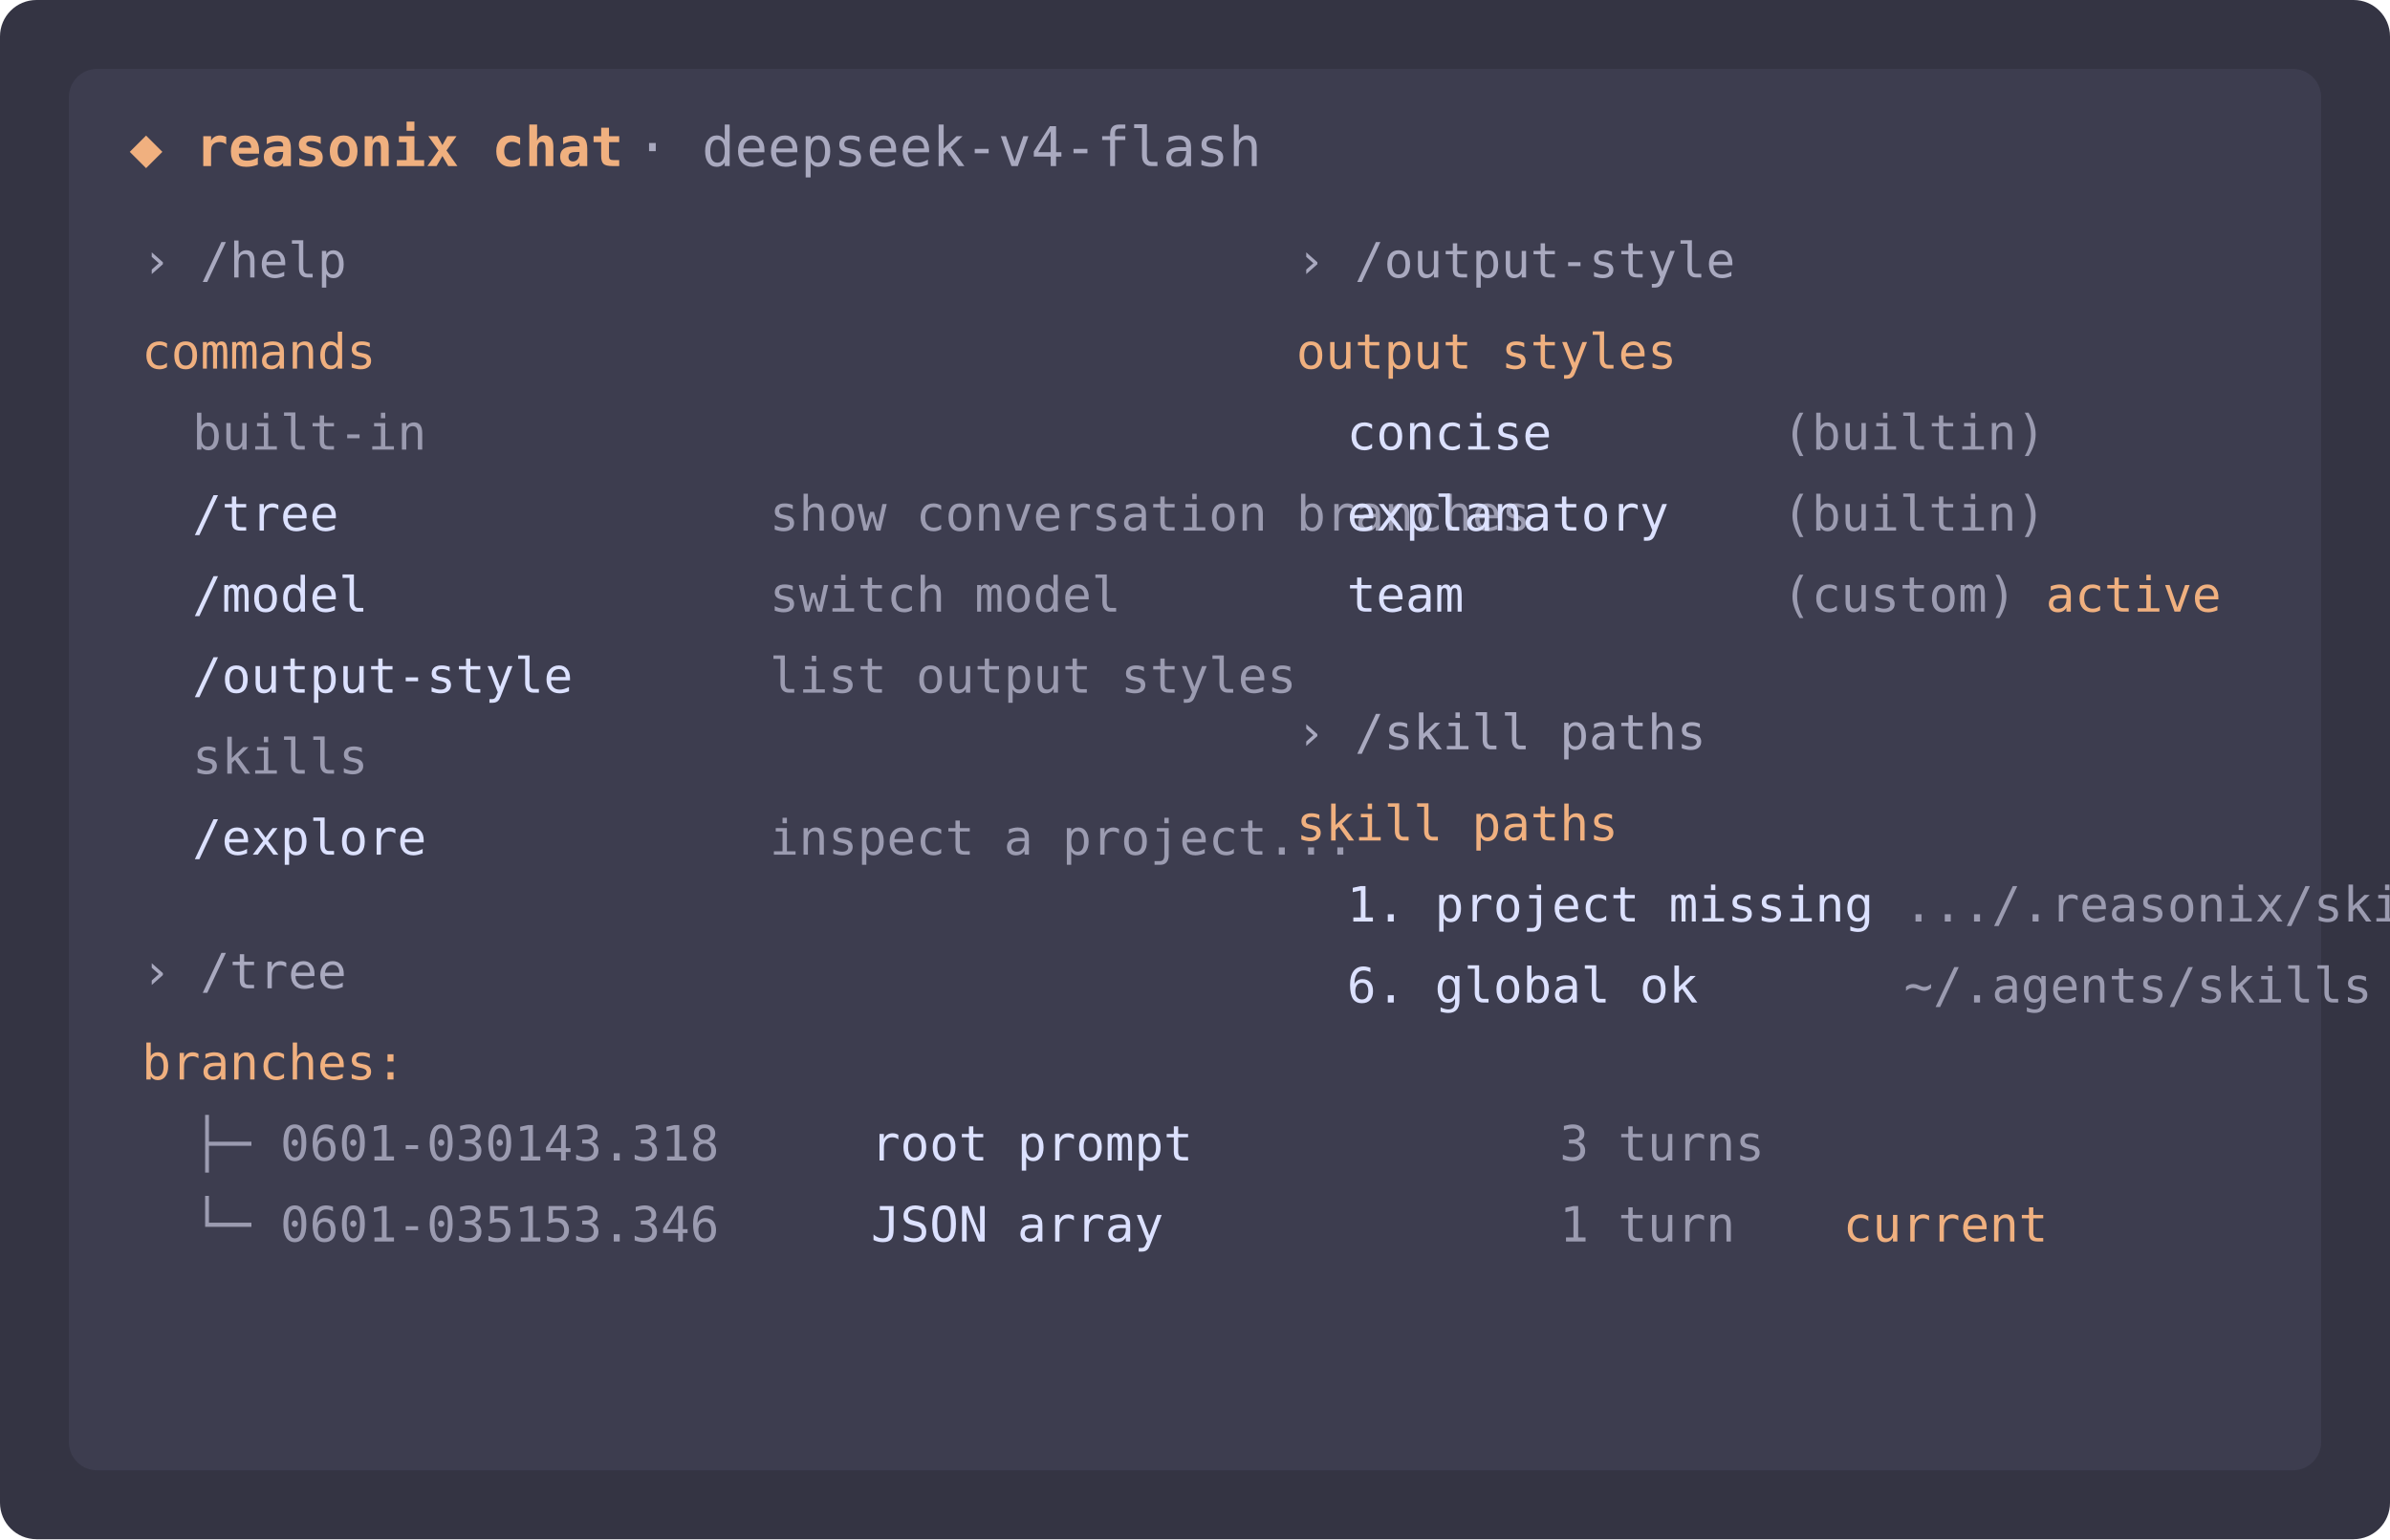
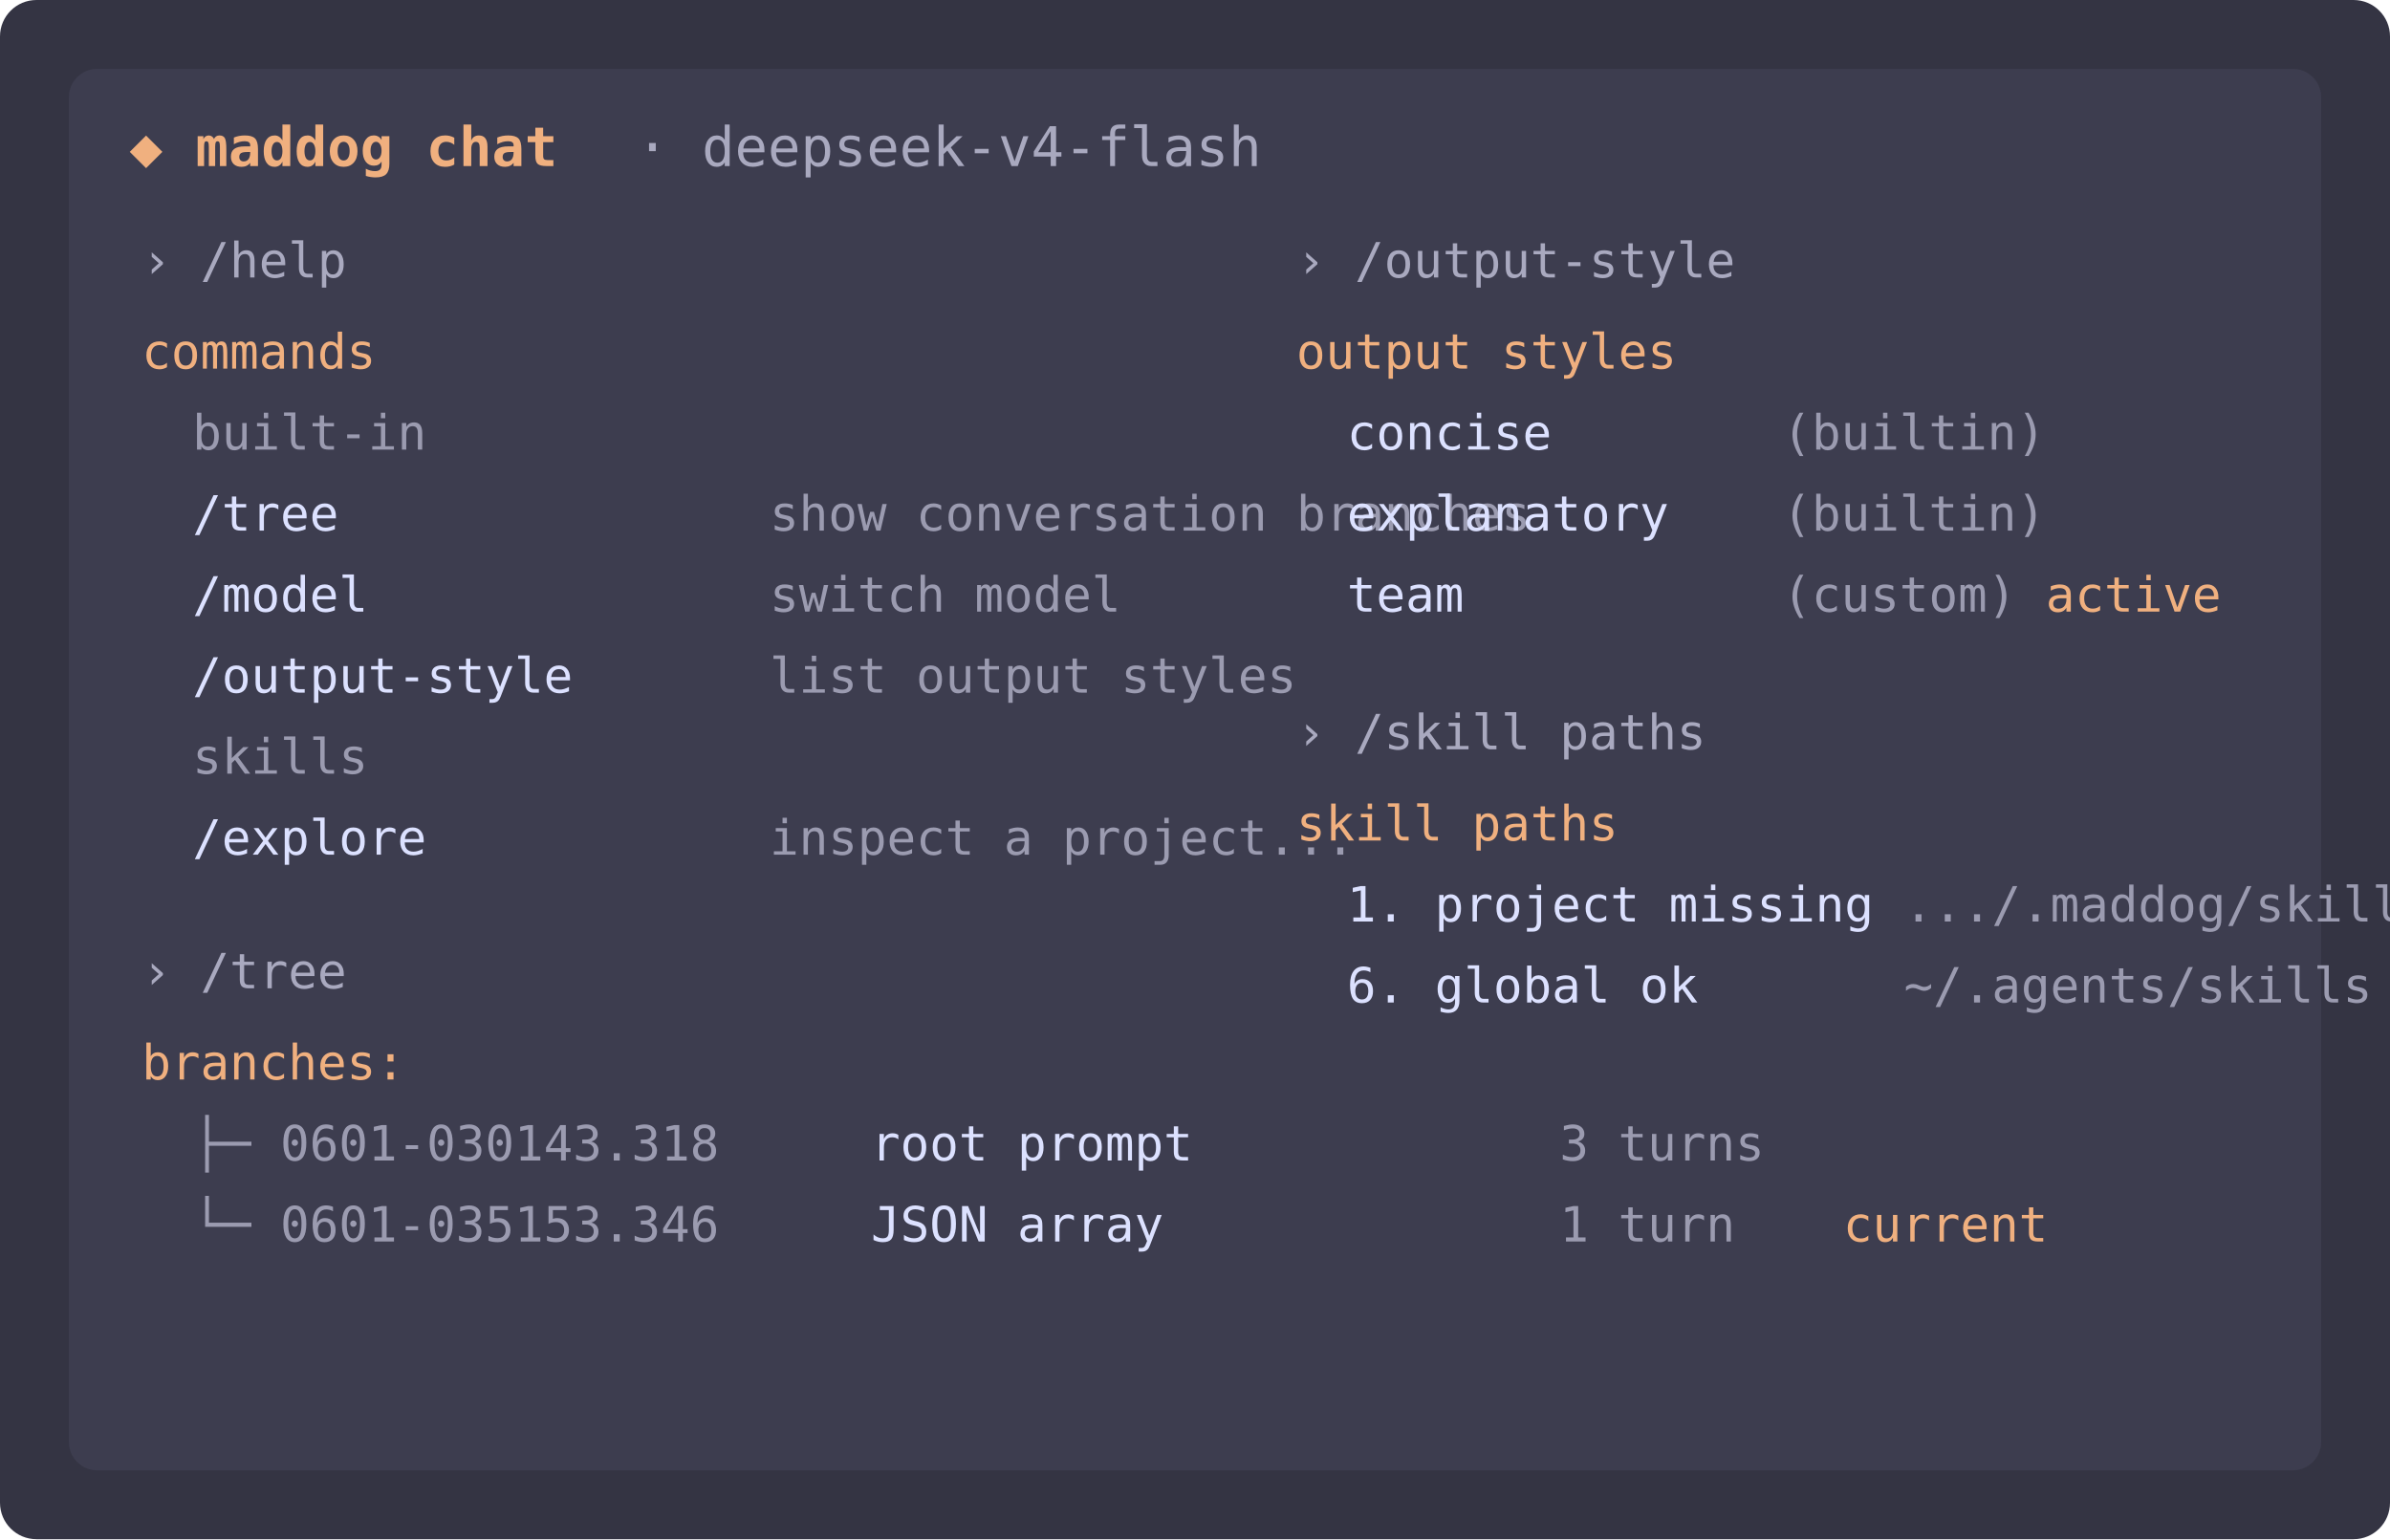
<svg xmlns="http://www.w3.org/2000/svg" width="1180" height="760" viewBox="0 0 1180 760" role="img" aria-labelledby="title desc">
  <rect width="1180" height="760" rx="18" fill="#343443" />
  <rect x="34" y="34" width="1112" height="692" rx="14" fill="#3d3d4f" />
-   <text x="64" y="82" fill="#f0b07f" font-family="Menlo, Consolas, monospace" font-size="27" font-weight="700">◆ reasonix chat</text>
+   <text x="64" y="82" fill="#f0b07f" font-family="Menlo, Consolas, monospace" font-size="27" font-weight="700">◆ maddog chat</text>
  <text x="314" y="82" fill="#a9a9bf" font-family="Menlo, Consolas, monospace" font-size="27">· deepseek-v4-flash</text>
  <g font-family="Menlo, Consolas, monospace" font-size="24">
    <text x="70" y="137" fill="#a9a9bf">› /help</text>
    <text x="70" y="182" fill="#f0b07f">commands</text>
    <text x="95" y="222" fill="#9b9bb0">built-in</text>
    <text x="95" y="262" fill="#dce1ff">/tree</text>
    <text x="380" y="262" fill="#9b9bb0">show conversation branches</text>
    <text x="95" y="302" fill="#dce1ff">/model</text>
    <text x="380" y="302" fill="#9b9bb0">switch model</text>
    <text x="95" y="342" fill="#dce1ff">/output-style</text>
    <text x="380" y="342" fill="#9b9bb0">list output styles</text>
    <text x="95" y="382" fill="#9b9bb0">skills</text>
    <text x="95" y="422" fill="#dce1ff">/explore</text>
    <text x="380" y="422" fill="#9b9bb0">inspect a project...</text>
    <text x="70" y="488" fill="#a9a9bf">› /tree</text>
    <text x="70" y="533" fill="#f0b07f">branches:</text>
    <text x="95" y="573" fill="#9b9bb0">├─ 0601-030143.318</text>
    <text x="430" y="573" fill="#dce1ff">root prompt</text>
    <text x="770" y="573" fill="#9b9bb0">3 turns</text>
    <text x="95" y="613" fill="#9b9bb0">└─ 0601-035153.346</text>
    <text x="430" y="613" fill="#dce1ff">JSON array</text>
    <text x="770" y="613" fill="#9b9bb0">1 turn</text>
    <text x="910" y="613" fill="#f0b07f">current</text>
    <text x="640" y="137" fill="#a9a9bf">› /output-style</text>
    <text x="640" y="182" fill="#f0b07f">output styles</text>
    <text x="665" y="222" fill="#dce1ff">concise</text>
    <text x="880" y="222" fill="#9b9bb0">(builtin)</text>
    <text x="665" y="262" fill="#dce1ff">explanatory</text>
    <text x="880" y="262" fill="#9b9bb0">(builtin)</text>
    <text x="665" y="302" fill="#dce1ff">team</text>
    <text x="880" y="302" fill="#9b9bb0">(custom)</text>
    <text x="1010" y="302" fill="#f0b07f">active</text>
    <text x="640" y="370" fill="#a9a9bf">› /skill paths</text>
    <text x="640" y="415" fill="#f0b07f">skill paths</text>
    <text x="665" y="455" fill="#dce1ff">1. project  missing</text>
-     <text x="940" y="455" fill="#9b9bb0">.../.reasonix/skills</text>
+     <text x="940" y="455" fill="#9b9bb0">.../.maddog/skills</text>
    <text x="665" y="495" fill="#dce1ff">6. global   ok</text>
    <text x="940" y="495" fill="#9b9bb0">~/.agents/skills</text>
  </g>
</svg>
